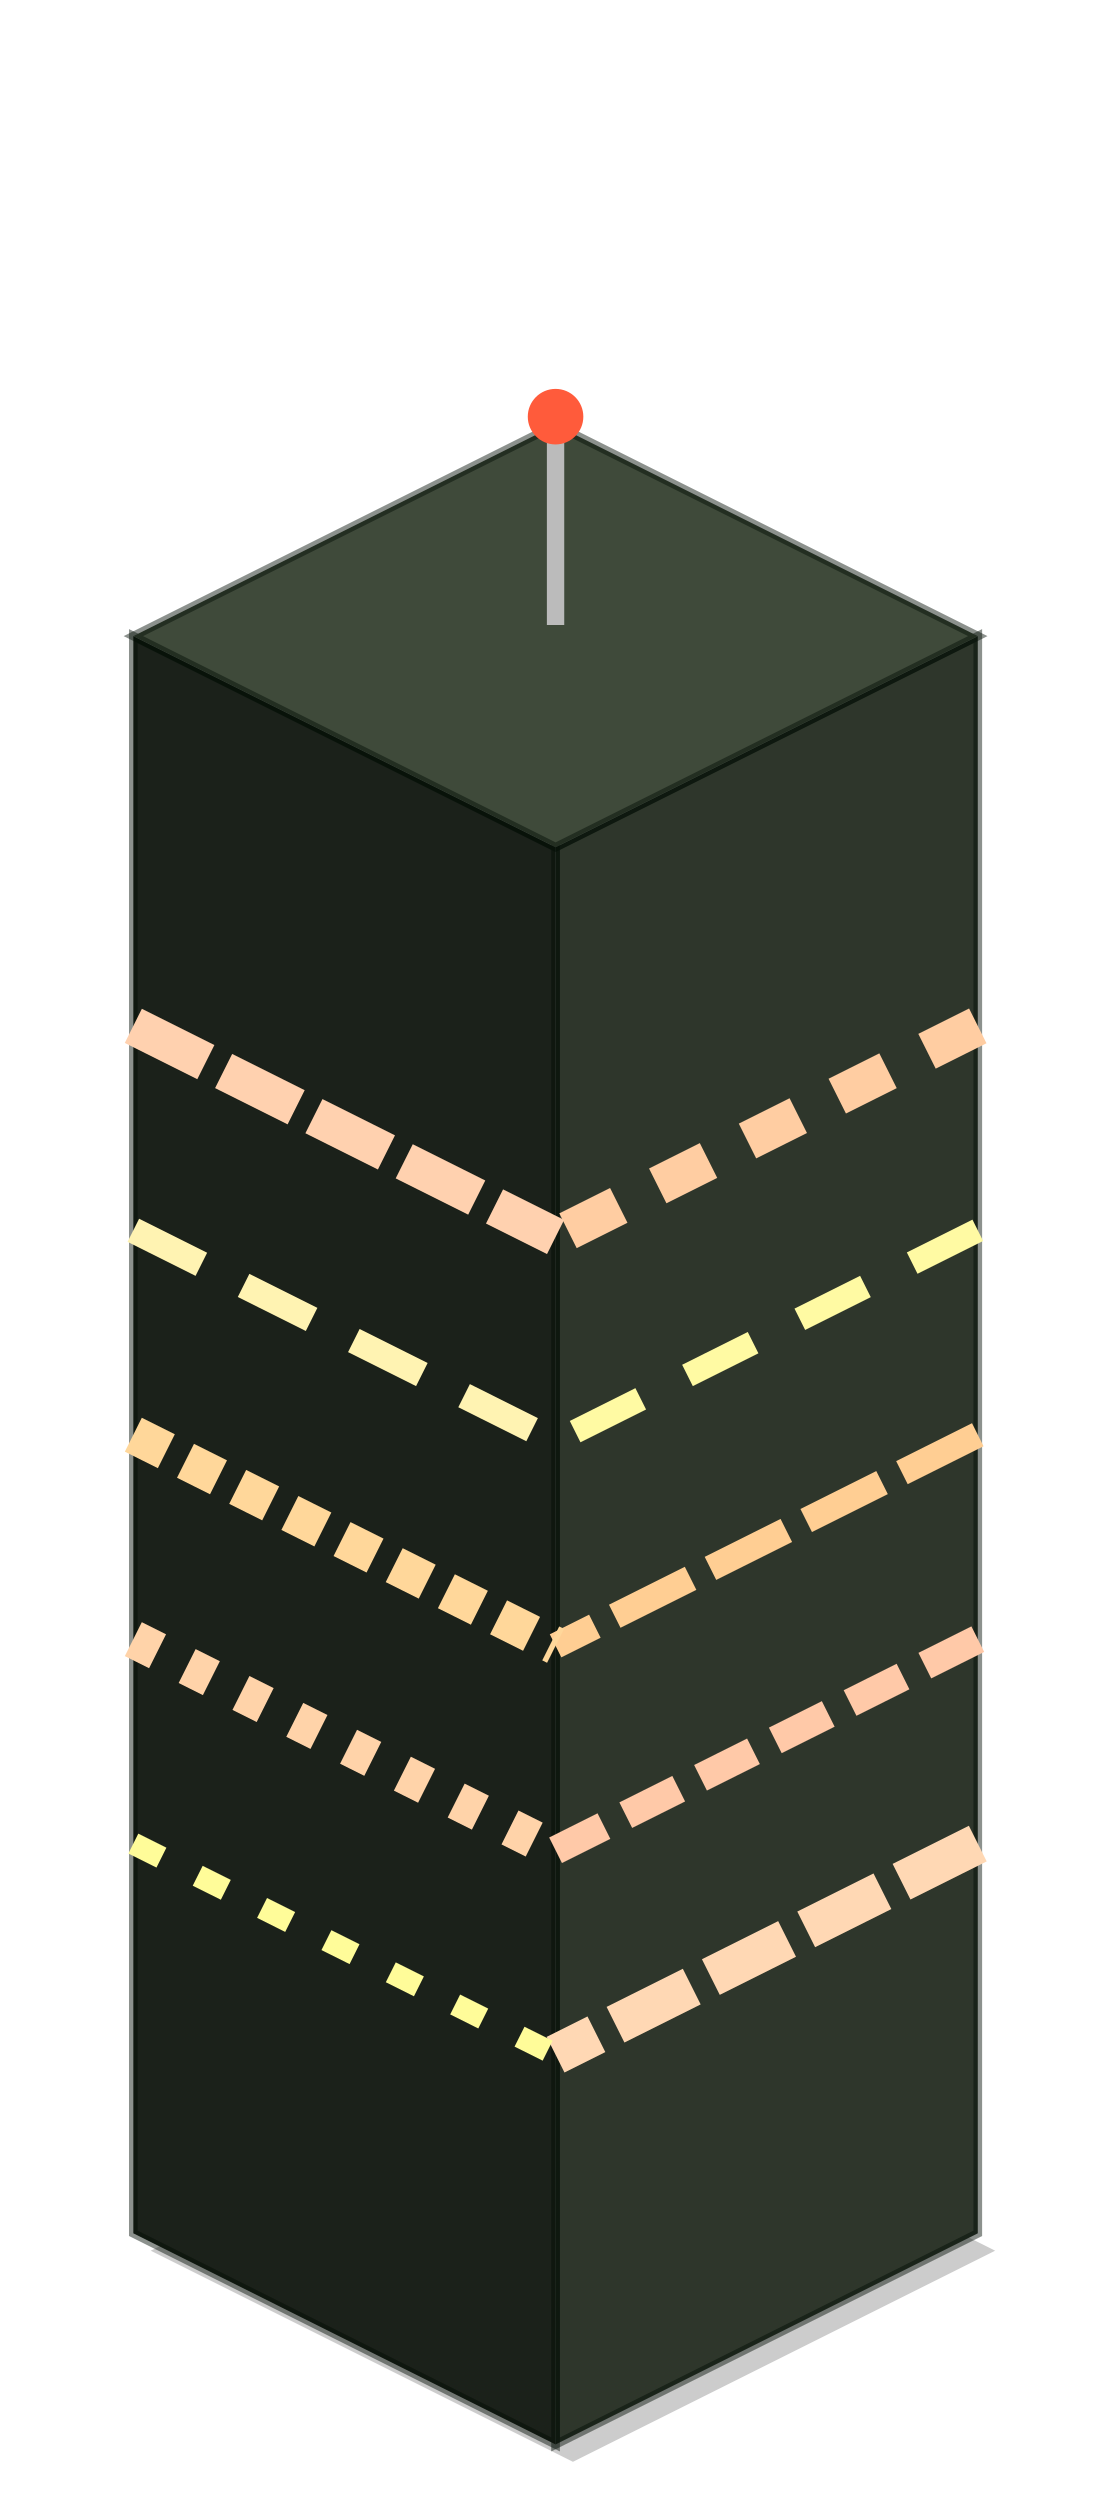
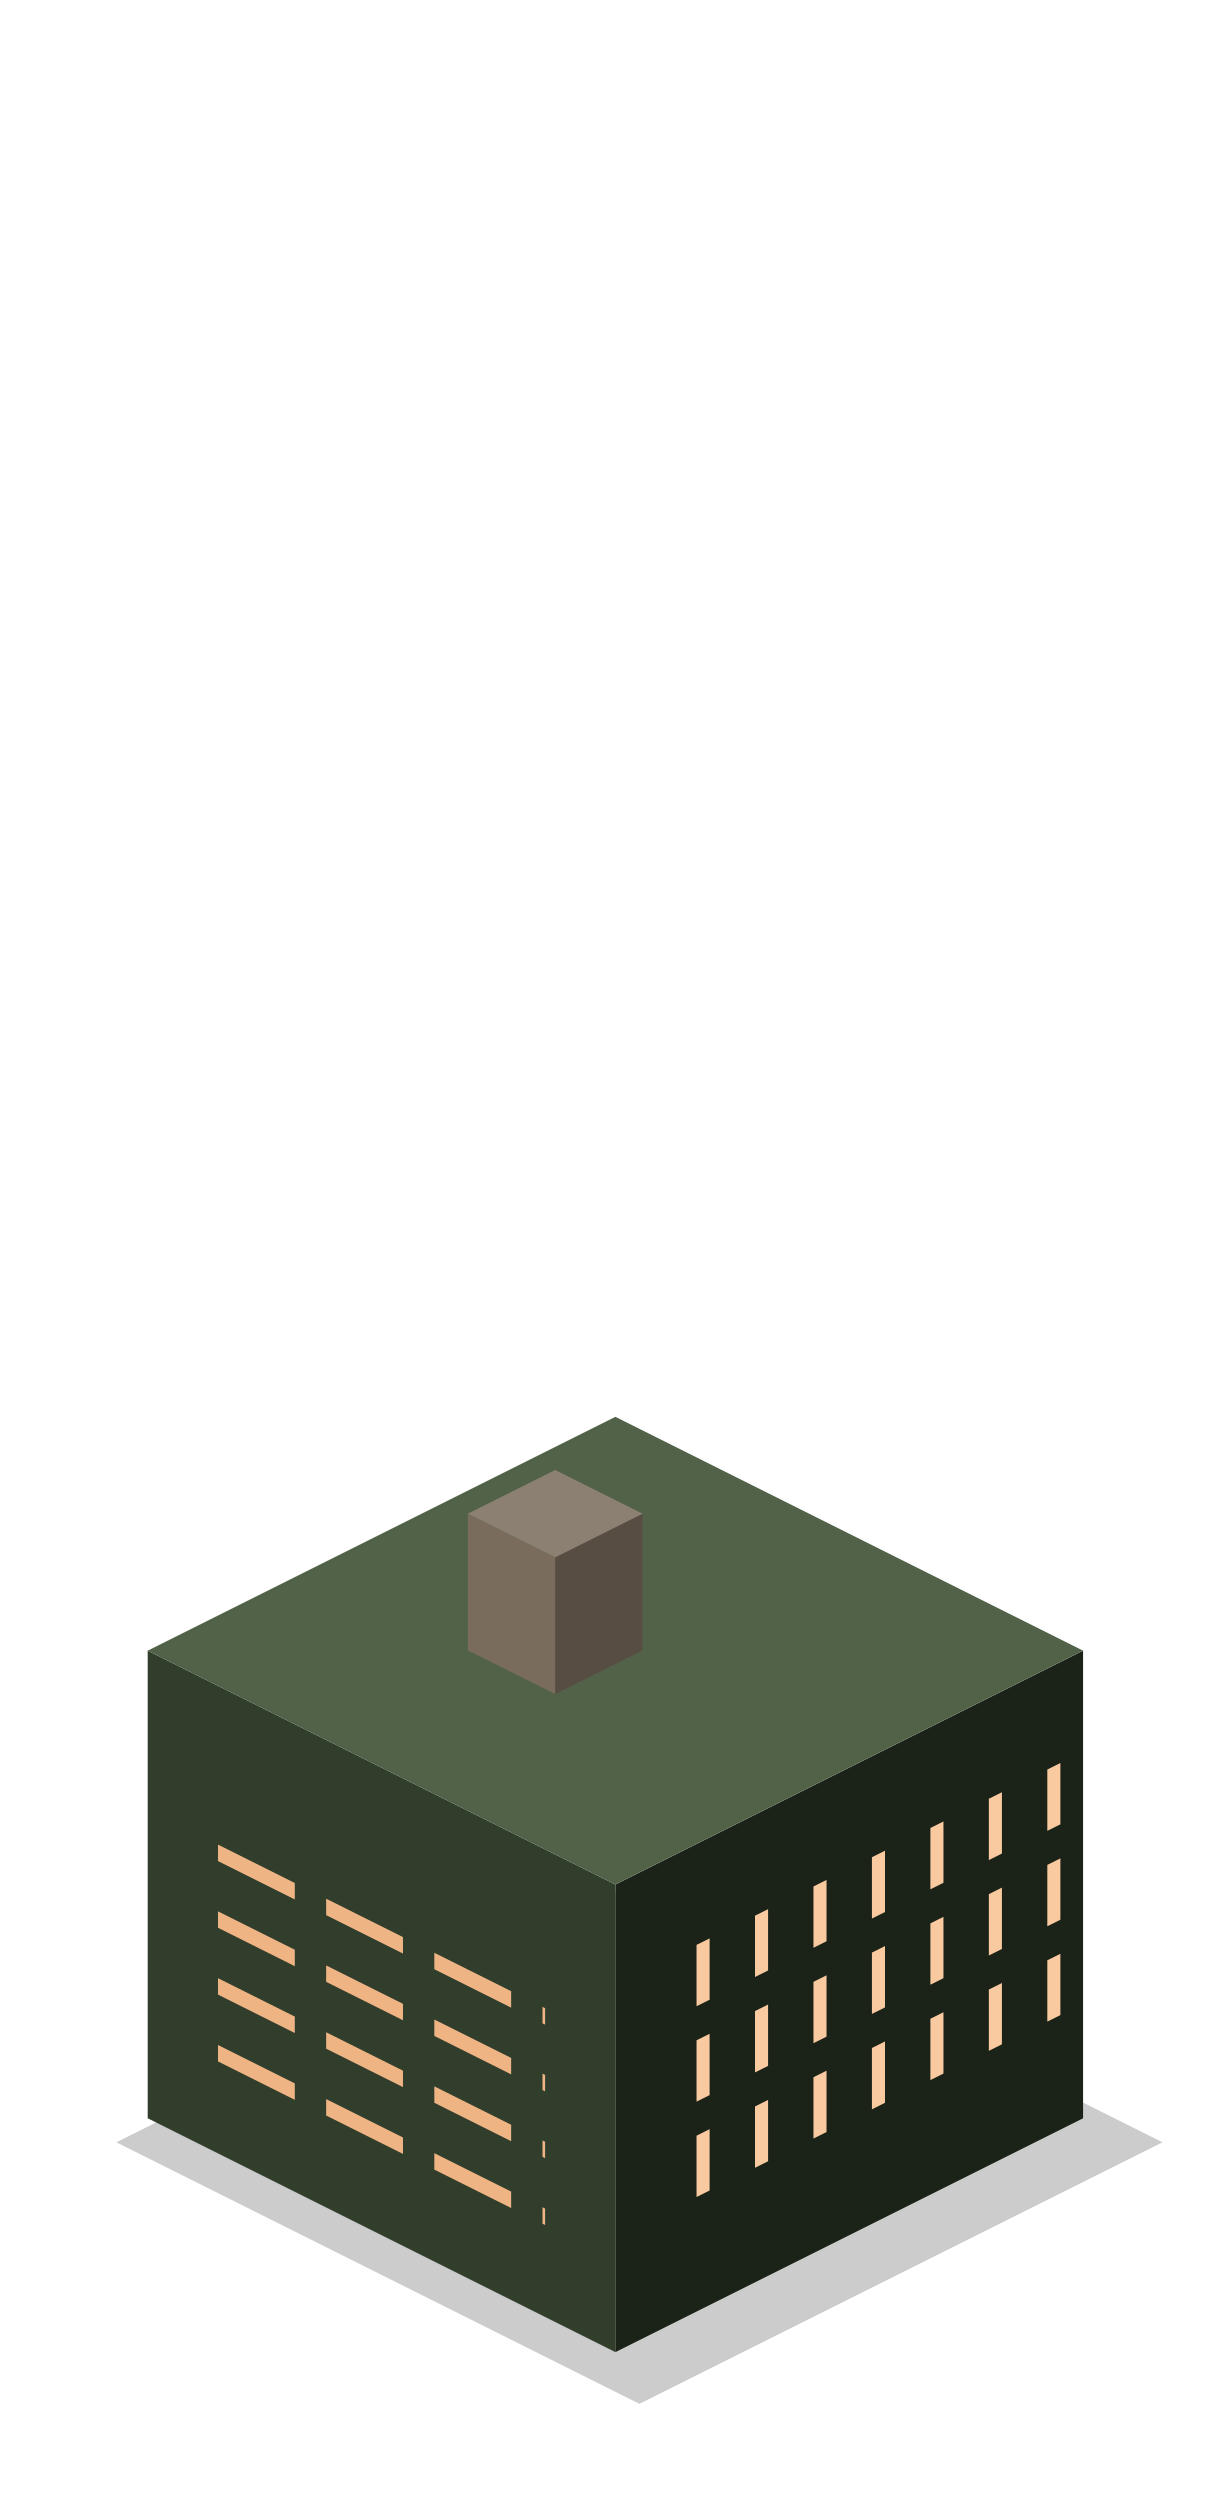
- <svg xmlns="http://www.w3.org/2000/svg" version="1.1" width="128" height="288">
-   <defs />
+ <svg xmlns="http://www.w3.org/2000/svg" version="1.1" width="128" height="260">
  <g>
-     <path d="M66,234.96 L114.64,259.28 L66,283.6 L17.36,259.28 Z" fill="rgb(0,0,0)" fill-opacity="0.2" />
-     <path d="M112.64,257.28 L64,281.6 L64,97.6 L112.64,73.28 Z" fill="#2e362b" />
-     <path d="M112.64,257.28 L64,281.6 L64,97.6 L112.64,73.28 Z" fill="none" stroke="rgb(0,12,4)" stroke-opacity="0.45" stroke-width="1" />
-     <path d="M15.36,257.28 L64,281.6 L64,97.6 L15.36,73.28 Z" fill="#1b211a" />
-     <path d="M15.36,257.28 L64,281.6 L64,97.6 L15.36,73.28 Z" fill="none" stroke="rgb(0,12,4)" stroke-opacity="0.45" stroke-width="1" />
-     <path d="M64,48.96 L112.64,73.28 L64,97.6 L15.36,73.28 Z" fill="#3f4a3a" />
-     <path d="M64,48.96 L112.64,73.28 L64,97.6 L15.36,73.28 Z" fill="none" stroke="rgb(0,12,4)" stroke-opacity="0.45" stroke-width="1" />
-     <path d="M112.64,118.18 L64,142.5" fill="none" stroke="rgb(255,205,162)" stroke-width="4.48" stroke-dasharray="6.54,5.02" />
-     <path d="M112.64,141.73 L64,166.05" fill="none" stroke="rgb(255,250,163)" stroke-width="2.75" stroke-dasharray="8.45,6.02" />
-     <path d="M112.64,165.28 L64,189.6" fill="none" stroke="rgb(255,206,147)" stroke-width="2.97" stroke-dasharray="9.77,2.56" />
-     <path d="M112.64,188.83 L64,213.15" fill="none" stroke="rgb(255,201,168)" stroke-width="3.29" stroke-dasharray="6.82,2.81" />
-     <path d="M112.64,212.38 L64,236.7" fill="none" stroke="rgb(255,216,180)" stroke-width="4.59" stroke-dasharray="9.82,2.46" />
-     <path d="M15.36,118.18 L64,142.5" fill="none" stroke="rgb(255,209,175)" stroke-width="4.4" stroke-dasharray="9.34,2.29" />
-     <path d="M15.36,141.73 L64,166.05" fill="none" stroke="rgb(255,243,178)" stroke-width="2.98" stroke-dasharray="8.76,5.44" />
-     <path d="M15.36,165.28 L64,189.6" fill="none" stroke="rgb(255,215,154)" stroke-width="4.37" stroke-dasharray="4.25,2.47" />
-     <path d="M15.36,188.83 L64,213.15" fill="none" stroke="rgb(255,211,169)" stroke-width="4.37" stroke-dasharray="3.12,3.81" />
-     <path d="M15.36,212.38 L64,236.7" fill="none" stroke="rgb(255,252,153)" stroke-width="2.56" stroke-dasharray="3.62,4.67" />
-     <path d="M64,72 L64,48" fill="none" stroke="#bbb" stroke-width="2" />
-     <path d="M60.8,48 a3.2,3.2 0 1,0 6.4,0 a3.2,3.2 0 1,0 -6.4,0" fill="#ff5b3b" />
+     <rect x="4.80" y="4.80" width="54.40" height="54.40" fill="rgba(0,0,0,0.20)" transform="matrix(1,0.5,-1,0.5,66.50,190.80)" />
+     <g transform="translate(64.00,195.99) skewY(-26.565)">
+       <rect x="0" y="0" width="48.64" height="48.63" fill="rgb(27,34,24)" />
+       <line x1="9.12" y1="10.50" x2="9.12" y2="38.13" stroke="rgb(249,201,160)" stroke-width="1.36" stroke-linecap="butt" stroke-dasharray="6.38,3.54" />
+       <line x1="15.20" y1="10.50" x2="15.20" y2="38.13" stroke="rgb(249,201,160)" stroke-width="1.36" stroke-linecap="butt" stroke-dasharray="6.38,3.54" />
+       <line x1="21.28" y1="10.50" x2="21.28" y2="38.13" stroke="rgb(249,201,160)" stroke-width="1.36" stroke-linecap="butt" stroke-dasharray="6.38,3.54" />
+       <line x1="27.36" y1="10.50" x2="27.36" y2="38.13" stroke="rgb(249,201,160)" stroke-width="1.36" stroke-linecap="butt" stroke-dasharray="6.38,3.54" />
+       <line x1="33.44" y1="10.50" x2="33.44" y2="38.13" stroke="rgb(249,201,160)" stroke-width="1.36" stroke-linecap="butt" stroke-dasharray="6.38,3.54" />
+       <line x1="39.52" y1="10.50" x2="39.52" y2="38.13" stroke="rgb(249,201,160)" stroke-width="1.36" stroke-linecap="butt" stroke-dasharray="6.38,3.54" />
+       <line x1="45.60" y1="10.50" x2="45.60" y2="38.13" stroke="rgb(249,201,160)" stroke-width="1.36" stroke-linecap="butt" stroke-dasharray="6.38,3.54" />
+     </g>
+     <g transform="translate(15.36,171.67) skewY(26.565)">
+       <rect x="0" y="0" width="48.64" height="48.63" fill="rgb(49,62,44)" />
+       <line x1="7.31" y1="17.37" x2="41.33" y2="17.37" stroke="rgb(238,180,132)" stroke-width="1.71" stroke-linecap="butt" stroke-dasharray="7.99,3.26" />
+       <line x1="7.31" y1="24.31" x2="41.33" y2="24.31" stroke="rgb(238,180,132)" stroke-width="1.71" stroke-linecap="butt" stroke-dasharray="7.99,3.26" />
+       <line x1="7.31" y1="31.26" x2="41.33" y2="31.26" stroke="rgb(238,180,132)" stroke-width="1.71" stroke-linecap="butt" stroke-dasharray="7.99,3.26" />
+       <line x1="7.31" y1="38.21" x2="41.33" y2="38.21" stroke="rgb(238,180,132)" stroke-width="1.71" stroke-linecap="butt" stroke-dasharray="7.99,3.26" />
+     </g>
+     <rect x="7.68" y="7.68" width="48.64" height="48.64" fill="rgb(81,98,73)" transform="matrix(1,0.5,-1,0.5,64.00,139.67)" />
+     <g transform="translate(57.74,161.96) skewY(-26.565)">
+       <rect x="0" y="0" width="9.08" height="14.22" fill="rgb(87,77,66)" />
+     </g>
+     <g transform="translate(48.65,157.42) skewY(26.565)">
+       <rect x="0" y="0" width="9.08" height="14.22" fill="rgb(122,108,92)" />
+     </g>
+     <rect x="24.30" y="30.56" width="9.08" height="9.08" fill="rgb(140,128,115)" transform="matrix(1,0.5,-1,0.5,64.00,125.45)" />
  </g>
</svg>
